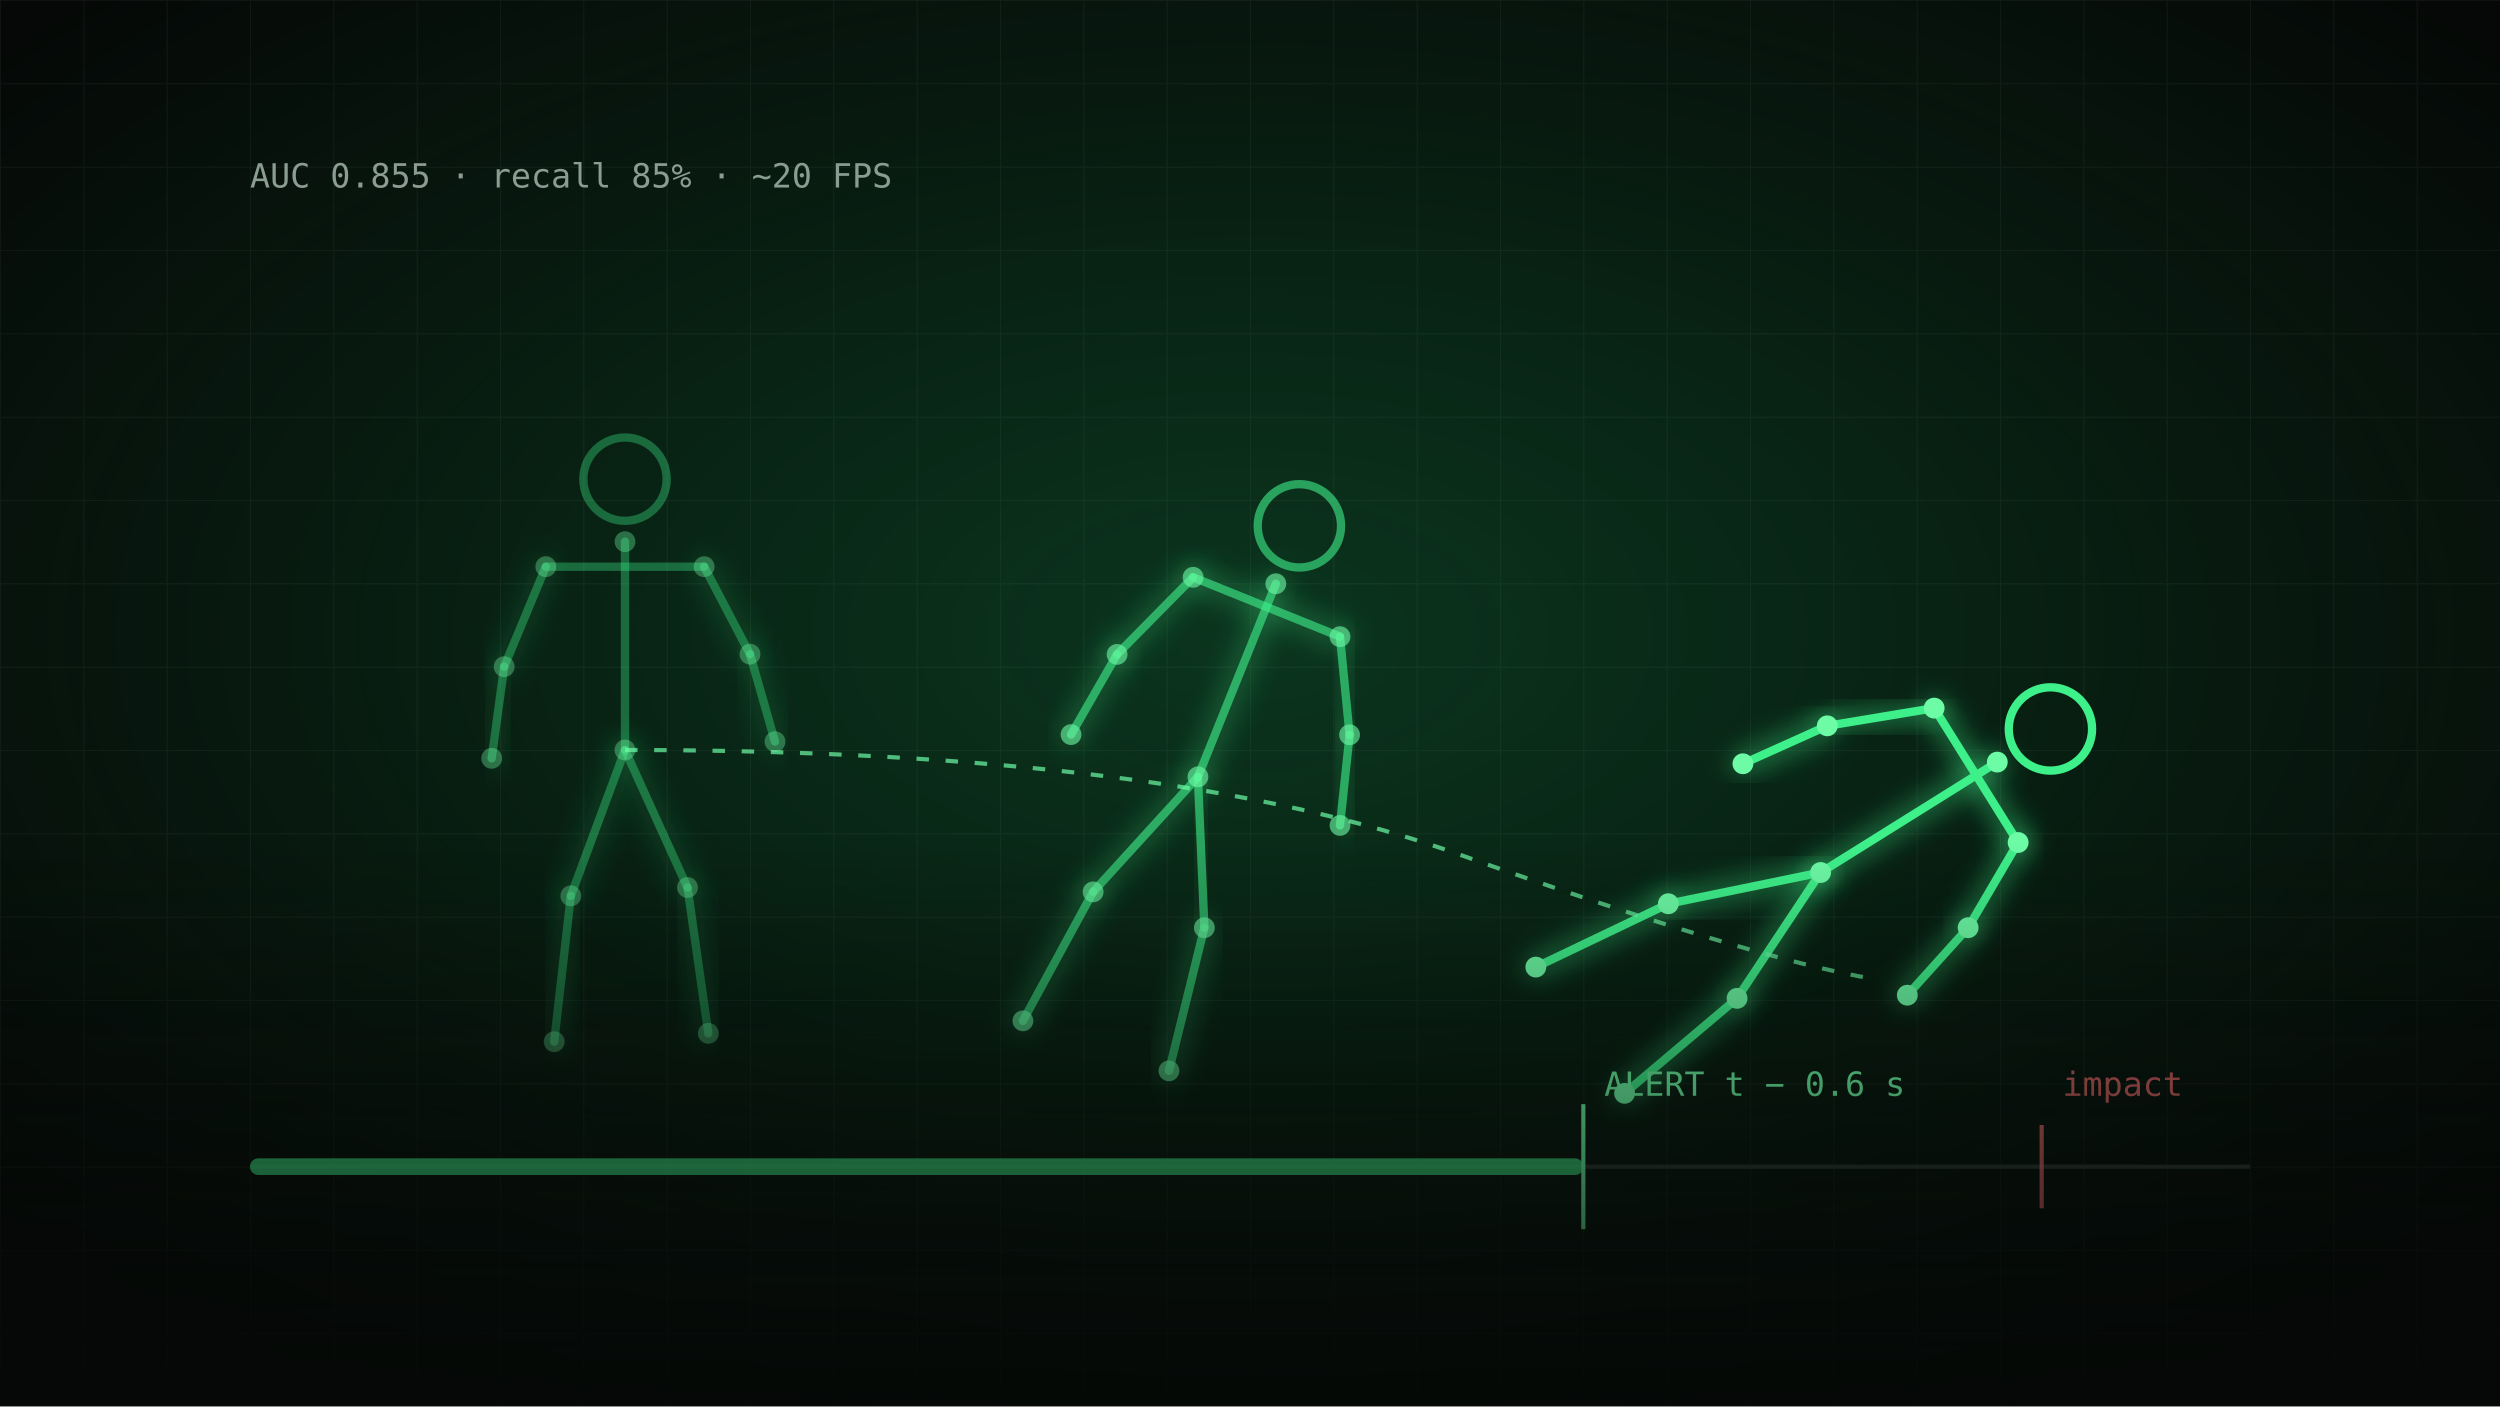
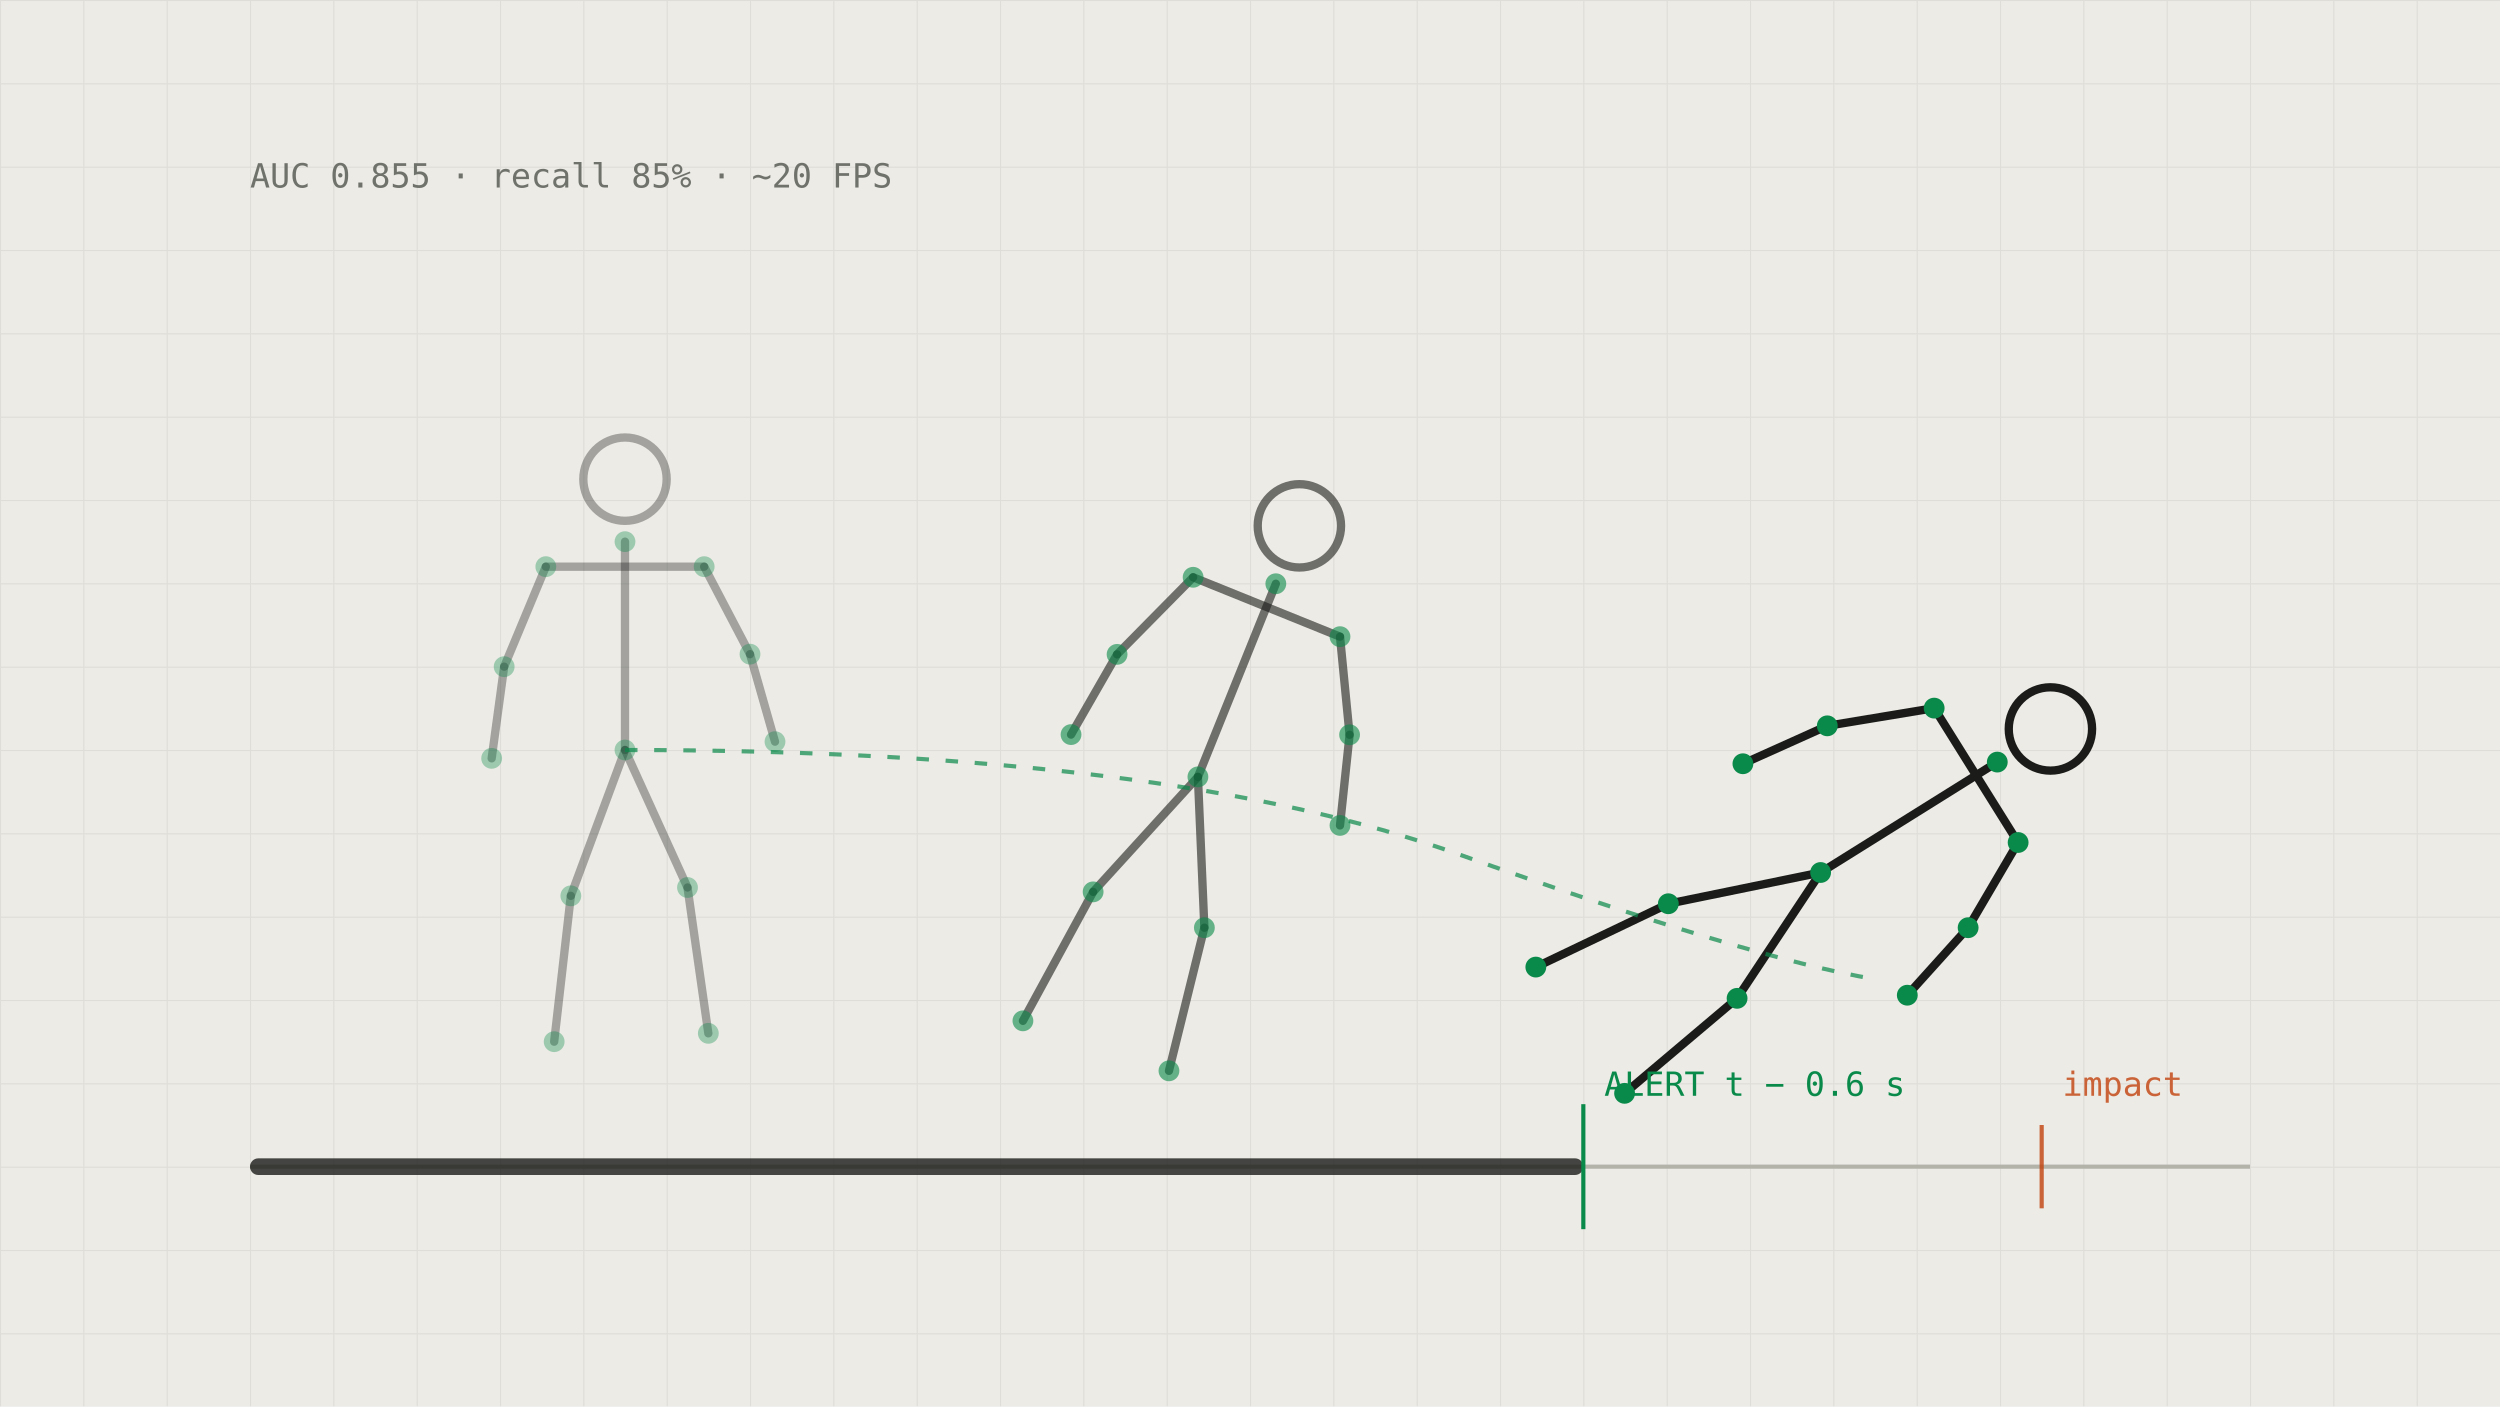
<svg xmlns="http://www.w3.org/2000/svg" viewBox="0 0 1200 675" width="1200" height="675">
  <defs>
    <radialGradient id="glow" cx="50%" cy="45%" r="65%">
-       <stop offset="0" stop-color="#1fd672" stop-opacity="0.22" />
-       <stop offset="1" stop-color="#1fd672" stop-opacity="0" />
+       <stop offset="0" stop-color="#0a8a4a" stop-opacity="0.22" />
+       <stop offset="1" stop-color="#0a8a4a" stop-opacity="0" />
    </radialGradient>
    <pattern id="grid" width="40" height="40" patternUnits="userSpaceOnUse">
-       <path d="M40 0H0V40" fill="none" stroke="#ffffff" stroke-opacity="0.045" stroke-width="1" />
+       <path d="M40 0H0V40" fill="none" stroke="#000000" stroke-opacity="0.06" stroke-width="1" />
    </pattern>
    <filter id="blur" x="-50%" y="-50%" width="200%" height="200%">
      <feGaussianBlur stdDeviation="6" />
    </filter>
    <linearGradient id="fade" x1="0" y1="0" x2="0" y2="1">
-       <stop offset="0.6" stop-color="#050806" stop-opacity="0" />
-       <stop offset="1" stop-color="#050806" stop-opacity="0.9" />
+       <stop offset="0.6" stop-color="#ecebe5" stop-opacity="0" />
+       <stop offset="1" stop-color="#ecebe5" stop-opacity="0.9" />
    </linearGradient>
  </defs>
-   <rect width="1200" height="675" fill="#050806" />
+   <rect width="1200" height="675" fill="#ecebe5" />
  <rect width="1200" height="675" fill="url(#grid)" />
-   <rect width="1200" height="675" fill="url(#glow)" />
-   <path d="M300.0 260.0 L300.0 360.0" fill="none" stroke="#3ef08a" stroke-width="12" stroke-opacity="0.122" filter="url(#blur)" stroke-linecap="round" stroke-linejoin="round" />
-   <path d="M300.0 260.0 L300.0 360.0" fill="none" stroke="#3ef08a" stroke-width="4" stroke-opacity="0.35" stroke-linecap="round" stroke-linejoin="round" />
-   <path d="M262.0 272.0 L338.0 272.0" fill="none" stroke="#3ef08a" stroke-width="12" stroke-opacity="0.122" filter="url(#blur)" stroke-linecap="round" stroke-linejoin="round" />
-   <path d="M262.0 272.0 L338.0 272.0" fill="none" stroke="#3ef08a" stroke-width="4" stroke-opacity="0.35" stroke-linecap="round" stroke-linejoin="round" />
-   <path d="M262.0 272.0 L242.0 320.0" fill="none" stroke="#3ef08a" stroke-width="12" stroke-opacity="0.122" filter="url(#blur)" stroke-linecap="round" stroke-linejoin="round" />
-   <path d="M262.0 272.0 L242.0 320.0" fill="none" stroke="#3ef08a" stroke-width="4" stroke-opacity="0.35" stroke-linecap="round" stroke-linejoin="round" />
-   <path d="M242.0 320.0 L236.0 364.0" fill="none" stroke="#3ef08a" stroke-width="12" stroke-opacity="0.122" filter="url(#blur)" stroke-linecap="round" stroke-linejoin="round" />
-   <path d="M242.0 320.0 L236.0 364.0" fill="none" stroke="#3ef08a" stroke-width="4" stroke-opacity="0.35" stroke-linecap="round" stroke-linejoin="round" />
-   <path d="M338.0 272.0 L360.0 314.0" fill="none" stroke="#3ef08a" stroke-width="12" stroke-opacity="0.122" filter="url(#blur)" stroke-linecap="round" stroke-linejoin="round" />
-   <path d="M338.0 272.0 L360.0 314.0" fill="none" stroke="#3ef08a" stroke-width="4" stroke-opacity="0.35" stroke-linecap="round" stroke-linejoin="round" />
-   <path d="M360.0 314.0 L372.0 356.0" fill="none" stroke="#3ef08a" stroke-width="12" stroke-opacity="0.122" filter="url(#blur)" stroke-linecap="round" stroke-linejoin="round" />
-   <path d="M360.0 314.0 L372.0 356.0" fill="none" stroke="#3ef08a" stroke-width="4" stroke-opacity="0.35" stroke-linecap="round" stroke-linejoin="round" />
-   <path d="M300.0 360.0 L274.0 430.0" fill="none" stroke="#3ef08a" stroke-width="12" stroke-opacity="0.122" filter="url(#blur)" stroke-linecap="round" stroke-linejoin="round" />
-   <path d="M300.0 360.0 L274.0 430.0" fill="none" stroke="#3ef08a" stroke-width="4" stroke-opacity="0.35" stroke-linecap="round" stroke-linejoin="round" />
-   <path d="M274.0 430.0 L266.0 500.0" fill="none" stroke="#3ef08a" stroke-width="12" stroke-opacity="0.122" filter="url(#blur)" stroke-linecap="round" stroke-linejoin="round" />
-   <path d="M274.0 430.0 L266.0 500.0" fill="none" stroke="#3ef08a" stroke-width="4" stroke-opacity="0.35" stroke-linecap="round" stroke-linejoin="round" />
-   <path d="M300.0 360.0 L330.0 426.0" fill="none" stroke="#3ef08a" stroke-width="12" stroke-opacity="0.122" filter="url(#blur)" stroke-linecap="round" stroke-linejoin="round" />
-   <path d="M300.0 360.0 L330.0 426.0" fill="none" stroke="#3ef08a" stroke-width="4" stroke-opacity="0.35" stroke-linecap="round" stroke-linejoin="round" />
-   <path d="M330.0 426.0 L340.0 496.0" fill="none" stroke="#3ef08a" stroke-width="12" stroke-opacity="0.122" filter="url(#blur)" stroke-linecap="round" stroke-linejoin="round" />
-   <path d="M330.0 426.0 L340.0 496.0" fill="none" stroke="#3ef08a" stroke-width="4" stroke-opacity="0.35" stroke-linecap="round" stroke-linejoin="round" />
-   <circle cx="300.0" cy="230.0" r="20" fill="none" stroke="#3ef08a" stroke-width="4" stroke-opacity="0.35" />
-   <circle cx="300.0" cy="260.0" r="5" fill="#6dfba6" fill-opacity="0.35" />
-   <circle cx="300.0" cy="360.0" r="5" fill="#6dfba6" fill-opacity="0.35" />
-   <circle cx="262.0" cy="272.0" r="5" fill="#6dfba6" fill-opacity="0.35" />
-   <circle cx="338.0" cy="272.0" r="5" fill="#6dfba6" fill-opacity="0.35" />
-   <circle cx="242.0" cy="320.0" r="5" fill="#6dfba6" fill-opacity="0.35" />
-   <circle cx="360.0" cy="314.0" r="5" fill="#6dfba6" fill-opacity="0.35" />
-   <circle cx="236.0" cy="364.0" r="5" fill="#6dfba6" fill-opacity="0.35" />
-   <circle cx="372.0" cy="356.0" r="5" fill="#6dfba6" fill-opacity="0.35" />
-   <circle cx="274.0" cy="430.0" r="5" fill="#6dfba6" fill-opacity="0.35" />
-   <circle cx="330.0" cy="426.0" r="5" fill="#6dfba6" fill-opacity="0.35" />
-   <circle cx="266.0" cy="500.0" r="5" fill="#6dfba6" fill-opacity="0.35" />
-   <circle cx="340.0" cy="496.0" r="5" fill="#6dfba6" fill-opacity="0.35" />
-   <path d="M612.4 280.2 L575.0 372.9" fill="none" stroke="#3ef08a" stroke-width="12" stroke-opacity="0.21" filter="url(#blur)" stroke-linecap="round" stroke-linejoin="round" />
-   <path d="M612.4 280.2 L575.0 372.9" fill="none" stroke="#3ef08a" stroke-width="4" stroke-opacity="0.6" stroke-linecap="round" stroke-linejoin="round" />
-   <path d="M572.7 277.1 L643.2 305.6" fill="none" stroke="#3ef08a" stroke-width="12" stroke-opacity="0.21" filter="url(#blur)" stroke-linecap="round" stroke-linejoin="round" />
-   <path d="M572.7 277.1 L643.2 305.6" fill="none" stroke="#3ef08a" stroke-width="4" stroke-opacity="0.6" stroke-linecap="round" stroke-linejoin="round" />
-   <path d="M572.7 277.1 L536.2 314.1" fill="none" stroke="#3ef08a" stroke-width="12" stroke-opacity="0.21" filter="url(#blur)" stroke-linecap="round" stroke-linejoin="round" />
-   <path d="M572.7 277.1 L536.2 314.1" fill="none" stroke="#3ef08a" stroke-width="4" stroke-opacity="0.6" stroke-linecap="round" stroke-linejoin="round" />
-   <path d="M536.2 314.1 L514.1 352.6" fill="none" stroke="#3ef08a" stroke-width="12" stroke-opacity="0.21" filter="url(#blur)" stroke-linecap="round" stroke-linejoin="round" />
-   <path d="M536.2 314.1 L514.1 352.6" fill="none" stroke="#3ef08a" stroke-width="4" stroke-opacity="0.6" stroke-linecap="round" stroke-linejoin="round" />
-   <path d="M643.2 305.6 L647.8 352.7" fill="none" stroke="#3ef08a" stroke-width="12" stroke-opacity="0.21" filter="url(#blur)" stroke-linecap="round" stroke-linejoin="round" />
-   <path d="M643.2 305.6 L647.8 352.7" fill="none" stroke="#3ef08a" stroke-width="4" stroke-opacity="0.6" stroke-linecap="round" stroke-linejoin="round" />
-   <path d="M647.8 352.7 L643.2 396.2" fill="none" stroke="#3ef08a" stroke-width="12" stroke-opacity="0.21" filter="url(#blur)" stroke-linecap="round" stroke-linejoin="round" />
-   <path d="M647.8 352.7 L643.2 396.2" fill="none" stroke="#3ef08a" stroke-width="4" stroke-opacity="0.6" stroke-linecap="round" stroke-linejoin="round" />
-   <path d="M575.0 372.9 L524.7 428.1" fill="none" stroke="#3ef08a" stroke-width="12" stroke-opacity="0.21" filter="url(#blur)" stroke-linecap="round" stroke-linejoin="round" />
-   <path d="M575.0 372.9 L524.7 428.1" fill="none" stroke="#3ef08a" stroke-width="4" stroke-opacity="0.6" stroke-linecap="round" stroke-linejoin="round" />
-   <path d="M524.7 428.1 L491.0 490.0" fill="none" stroke="#3ef08a" stroke-width="12" stroke-opacity="0.21" filter="url(#blur)" stroke-linecap="round" stroke-linejoin="round" />
-   <path d="M524.7 428.1 L491.0 490.0" fill="none" stroke="#3ef08a" stroke-width="4" stroke-opacity="0.6" stroke-linecap="round" stroke-linejoin="round" />
-   <path d="M575.0 372.9 L578.1 445.3" fill="none" stroke="#3ef08a" stroke-width="12" stroke-opacity="0.21" filter="url(#blur)" stroke-linecap="round" stroke-linejoin="round" />
-   <path d="M575.0 372.9 L578.1 445.3" fill="none" stroke="#3ef08a" stroke-width="4" stroke-opacity="0.6" stroke-linecap="round" stroke-linejoin="round" />
-   <path d="M578.1 445.3 L561.1 514.0" fill="none" stroke="#3ef08a" stroke-width="12" stroke-opacity="0.21" filter="url(#blur)" stroke-linecap="round" stroke-linejoin="round" />
-   <path d="M578.1 445.3 L561.1 514.0" fill="none" stroke="#3ef08a" stroke-width="4" stroke-opacity="0.6" stroke-linecap="round" stroke-linejoin="round" />
-   <circle cx="623.7" cy="252.4" r="20" fill="none" stroke="#3ef08a" stroke-width="4" stroke-opacity="0.6" />
-   <circle cx="612.4" cy="280.2" r="5" fill="#6dfba6" fill-opacity="0.6" />
-   <circle cx="575.0" cy="372.9" r="5" fill="#6dfba6" fill-opacity="0.6" />
-   <circle cx="572.7" cy="277.1" r="5" fill="#6dfba6" fill-opacity="0.6" />
-   <circle cx="643.2" cy="305.6" r="5" fill="#6dfba6" fill-opacity="0.6" />
-   <circle cx="536.2" cy="314.1" r="5" fill="#6dfba6" fill-opacity="0.6" />
-   <circle cx="647.8" cy="352.7" r="5" fill="#6dfba6" fill-opacity="0.6" />
-   <circle cx="514.1" cy="352.6" r="5" fill="#6dfba6" fill-opacity="0.6" />
-   <circle cx="643.2" cy="396.2" r="5" fill="#6dfba6" fill-opacity="0.6" />
-   <circle cx="524.7" cy="428.1" r="5" fill="#6dfba6" fill-opacity="0.6" />
-   <circle cx="578.1" cy="445.3" r="5" fill="#6dfba6" fill-opacity="0.6" />
-   <circle cx="491.0" cy="490.0" r="5" fill="#6dfba6" fill-opacity="0.6" />
-   <circle cx="561.1" cy="514.0" r="5" fill="#6dfba6" fill-opacity="0.6" />
-   <path d="M958.7 365.8 L873.9 418.8" fill="none" stroke="#3ef08a" stroke-width="12" stroke-opacity="0.35" filter="url(#blur)" stroke-linecap="round" stroke-linejoin="round" />
-   <path d="M958.7 365.8 L873.9 418.8" fill="none" stroke="#3ef08a" stroke-width="4" stroke-opacity="1.0" stroke-linecap="round" stroke-linejoin="round" />
-   <path d="M928.4 339.9 L968.7 404.4" fill="none" stroke="#3ef08a" stroke-width="12" stroke-opacity="0.35" filter="url(#blur)" stroke-linecap="round" stroke-linejoin="round" />
-   <path d="M928.4 339.9 L968.7 404.4" fill="none" stroke="#3ef08a" stroke-width="4" stroke-opacity="1.0" stroke-linecap="round" stroke-linejoin="round" />
-   <path d="M928.4 339.9 L877.1 348.4" fill="none" stroke="#3ef08a" stroke-width="12" stroke-opacity="0.35" filter="url(#blur)" stroke-linecap="round" stroke-linejoin="round" />
-   <path d="M928.4 339.9 L877.1 348.4" fill="none" stroke="#3ef08a" stroke-width="4" stroke-opacity="1.0" stroke-linecap="round" stroke-linejoin="round" />
-   <path d="M877.1 348.4 L836.6 366.6" fill="none" stroke="#3ef08a" stroke-width="12" stroke-opacity="0.35" filter="url(#blur)" stroke-linecap="round" stroke-linejoin="round" />
-   <path d="M877.1 348.4 L836.6 366.6" fill="none" stroke="#3ef08a" stroke-width="4" stroke-opacity="1.0" stroke-linecap="round" stroke-linejoin="round" />
-   <path d="M968.7 404.4 L944.7 445.3" fill="none" stroke="#3ef08a" stroke-width="12" stroke-opacity="0.35" filter="url(#blur)" stroke-linecap="round" stroke-linejoin="round" />
-   <path d="M968.7 404.4 L944.7 445.3" fill="none" stroke="#3ef08a" stroke-width="4" stroke-opacity="1.0" stroke-linecap="round" stroke-linejoin="round" />
-   <path d="M944.7 445.3 L915.5 477.7" fill="none" stroke="#3ef08a" stroke-width="12" stroke-opacity="0.35" filter="url(#blur)" stroke-linecap="round" stroke-linejoin="round" />
-   <path d="M944.7 445.3 L915.5 477.7" fill="none" stroke="#3ef08a" stroke-width="4" stroke-opacity="1.0" stroke-linecap="round" stroke-linejoin="round" />
-   <path d="M873.9 418.8 L800.8 433.8" fill="none" stroke="#3ef08a" stroke-width="12" stroke-opacity="0.35" filter="url(#blur)" stroke-linecap="round" stroke-linejoin="round" />
-   <path d="M873.9 418.8 L800.8 433.8" fill="none" stroke="#3ef08a" stroke-width="4" stroke-opacity="1.0" stroke-linecap="round" stroke-linejoin="round" />
-   <path d="M800.8 433.8 L737.2 464.2" fill="none" stroke="#3ef08a" stroke-width="12" stroke-opacity="0.35" filter="url(#blur)" stroke-linecap="round" stroke-linejoin="round" />
-   <path d="M800.8 433.8 L737.2 464.2" fill="none" stroke="#3ef08a" stroke-width="4" stroke-opacity="1.0" stroke-linecap="round" stroke-linejoin="round" />
-   <path d="M873.9 418.8 L833.8 479.2" fill="none" stroke="#3ef08a" stroke-width="12" stroke-opacity="0.35" filter="url(#blur)" stroke-linecap="round" stroke-linejoin="round" />
-   <path d="M873.9 418.8 L833.8 479.2" fill="none" stroke="#3ef08a" stroke-width="4" stroke-opacity="1.0" stroke-linecap="round" stroke-linejoin="round" />
-   <path d="M833.8 479.2 L779.8 524.8" fill="none" stroke="#3ef08a" stroke-width="12" stroke-opacity="0.35" filter="url(#blur)" stroke-linecap="round" stroke-linejoin="round" />
-   <path d="M833.8 479.2 L779.8 524.8" fill="none" stroke="#3ef08a" stroke-width="4" stroke-opacity="1.0" stroke-linecap="round" stroke-linejoin="round" />
-   <circle cx="984.2" cy="349.9" r="20" fill="none" stroke="#3ef08a" stroke-width="4" stroke-opacity="1.0" />
-   <circle cx="958.7" cy="365.8" r="5" fill="#6dfba6" fill-opacity="1.0" />
-   <circle cx="873.9" cy="418.8" r="5" fill="#6dfba6" fill-opacity="1.0" />
-   <circle cx="928.4" cy="339.9" r="5" fill="#6dfba6" fill-opacity="1.0" />
-   <circle cx="968.7" cy="404.4" r="5" fill="#6dfba6" fill-opacity="1.0" />
-   <circle cx="877.1" cy="348.4" r="5" fill="#6dfba6" fill-opacity="1.0" />
-   <circle cx="944.7" cy="445.3" r="5" fill="#6dfba6" fill-opacity="1.0" />
-   <circle cx="836.6" cy="366.6" r="5" fill="#6dfba6" fill-opacity="1.0" />
-   <circle cx="915.5" cy="477.7" r="5" fill="#6dfba6" fill-opacity="1.0" />
-   <circle cx="800.8" cy="433.8" r="5" fill="#6dfba6" fill-opacity="1.0" />
-   <circle cx="833.8" cy="479.2" r="5" fill="#6dfba6" fill-opacity="1.0" />
-   <circle cx="737.2" cy="464.2" r="5" fill="#6dfba6" fill-opacity="1.0" />
-   <circle cx="779.8" cy="524.8" r="5" fill="#6dfba6" fill-opacity="1.0" />
-   <path d="M300 360 Q 560 360 700 410 T 900 470" fill="none" stroke="#6dfba6" stroke-width="2" stroke-dasharray="6 8" stroke-opacity="0.7" />
-   <line x1="120" y1="560" x2="1080" y2="560" stroke="#2a3a31" stroke-width="2" />
-   <rect x="120" y="556" width="640" height="8" rx="4" fill="#3ef08a" fill-opacity="0.8" />
-   <line x1="760" y1="530" x2="760" y2="590" stroke="#6dfba6" stroke-width="2" />
-   <text x="770" y="526" font-family="ui-monospace, 'SF Mono', Menlo, monospace" font-size="16" fill="#6dfba6">ALERT  t − 0.6 s</text>
-   <line x1="980" y1="540" x2="980" y2="580" stroke="#f87171" stroke-width="2" stroke-opacity="0.8" />
-   <text x="990" y="526" font-family="ui-monospace, 'SF Mono', Menlo, monospace" font-size="16" fill="#f87171" fill-opacity="0.8">impact</text>
-   <text x="120" y="90" font-family="ui-monospace, 'SF Mono', Menlo, monospace" font-size="16" fill="#8b9c92">AUC 0.855 · recall 85% · ~20 FPS</text>
-   <rect width="1200" height="675" fill="url(#fade)" />
+   <path d="M300.0 260.0 L300.0 360.0" fill="none" stroke="#1b1c1a" stroke-width="4" stroke-opacity="0.35" stroke-linecap="round" stroke-linejoin="round" />
+   <path d="M262.0 272.0 L338.0 272.0" fill="none" stroke="#1b1c1a" stroke-width="4" stroke-opacity="0.35" stroke-linecap="round" stroke-linejoin="round" />
+   <path d="M262.0 272.0 L242.0 320.0" fill="none" stroke="#1b1c1a" stroke-width="4" stroke-opacity="0.35" stroke-linecap="round" stroke-linejoin="round" />
+   <path d="M242.0 320.0 L236.0 364.0" fill="none" stroke="#1b1c1a" stroke-width="4" stroke-opacity="0.35" stroke-linecap="round" stroke-linejoin="round" />
+   <path d="M338.0 272.0 L360.0 314.0" fill="none" stroke="#1b1c1a" stroke-width="4" stroke-opacity="0.35" stroke-linecap="round" stroke-linejoin="round" />
+   <path d="M360.0 314.0 L372.0 356.0" fill="none" stroke="#1b1c1a" stroke-width="4" stroke-opacity="0.35" stroke-linecap="round" stroke-linejoin="round" />
+   <path d="M300.0 360.0 L274.0 430.0" fill="none" stroke="#1b1c1a" stroke-width="4" stroke-opacity="0.35" stroke-linecap="round" stroke-linejoin="round" />
+   <path d="M274.0 430.0 L266.0 500.0" fill="none" stroke="#1b1c1a" stroke-width="4" stroke-opacity="0.35" stroke-linecap="round" stroke-linejoin="round" />
+   <path d="M300.0 360.0 L330.0 426.0" fill="none" stroke="#1b1c1a" stroke-width="4" stroke-opacity="0.35" stroke-linecap="round" stroke-linejoin="round" />
+   <path d="M330.0 426.0 L340.0 496.0" fill="none" stroke="#1b1c1a" stroke-width="4" stroke-opacity="0.35" stroke-linecap="round" stroke-linejoin="round" />
+   <circle cx="300.0" cy="230.0" r="20" fill="none" stroke="#1b1c1a" stroke-width="4" stroke-opacity="0.35" />
+   <circle cx="300.0" cy="260.0" r="5" fill="#0a8a4a" fill-opacity="0.35" />
+   <circle cx="300.0" cy="360.0" r="5" fill="#0a8a4a" fill-opacity="0.35" />
+   <circle cx="262.0" cy="272.0" r="5" fill="#0a8a4a" fill-opacity="0.35" />
+   <circle cx="338.0" cy="272.0" r="5" fill="#0a8a4a" fill-opacity="0.35" />
+   <circle cx="242.0" cy="320.0" r="5" fill="#0a8a4a" fill-opacity="0.35" />
+   <circle cx="360.0" cy="314.0" r="5" fill="#0a8a4a" fill-opacity="0.35" />
+   <circle cx="236.0" cy="364.0" r="5" fill="#0a8a4a" fill-opacity="0.35" />
+   <circle cx="372.0" cy="356.0" r="5" fill="#0a8a4a" fill-opacity="0.35" />
+   <circle cx="274.0" cy="430.0" r="5" fill="#0a8a4a" fill-opacity="0.35" />
+   <circle cx="330.0" cy="426.0" r="5" fill="#0a8a4a" fill-opacity="0.35" />
+   <circle cx="266.0" cy="500.0" r="5" fill="#0a8a4a" fill-opacity="0.35" />
+   <circle cx="340.0" cy="496.0" r="5" fill="#0a8a4a" fill-opacity="0.35" />
+   <path d="M612.4 280.2 L575.0 372.9" fill="none" stroke="#1b1c1a" stroke-width="4" stroke-opacity="0.6" stroke-linecap="round" stroke-linejoin="round" />
+   <path d="M572.7 277.1 L643.2 305.6" fill="none" stroke="#1b1c1a" stroke-width="4" stroke-opacity="0.6" stroke-linecap="round" stroke-linejoin="round" />
+   <path d="M572.7 277.1 L536.2 314.1" fill="none" stroke="#1b1c1a" stroke-width="4" stroke-opacity="0.6" stroke-linecap="round" stroke-linejoin="round" />
+   <path d="M536.2 314.1 L514.1 352.6" fill="none" stroke="#1b1c1a" stroke-width="4" stroke-opacity="0.6" stroke-linecap="round" stroke-linejoin="round" />
+   <path d="M643.2 305.6 L647.8 352.7" fill="none" stroke="#1b1c1a" stroke-width="4" stroke-opacity="0.6" stroke-linecap="round" stroke-linejoin="round" />
+   <path d="M647.8 352.7 L643.2 396.2" fill="none" stroke="#1b1c1a" stroke-width="4" stroke-opacity="0.6" stroke-linecap="round" stroke-linejoin="round" />
+   <path d="M575.0 372.9 L524.7 428.1" fill="none" stroke="#1b1c1a" stroke-width="4" stroke-opacity="0.6" stroke-linecap="round" stroke-linejoin="round" />
+   <path d="M524.7 428.1 L491.0 490.0" fill="none" stroke="#1b1c1a" stroke-width="4" stroke-opacity="0.6" stroke-linecap="round" stroke-linejoin="round" />
+   <path d="M575.0 372.9 L578.1 445.3" fill="none" stroke="#1b1c1a" stroke-width="4" stroke-opacity="0.6" stroke-linecap="round" stroke-linejoin="round" />
+   <path d="M578.1 445.3 L561.1 514.0" fill="none" stroke="#1b1c1a" stroke-width="4" stroke-opacity="0.6" stroke-linecap="round" stroke-linejoin="round" />
+   <circle cx="623.7" cy="252.4" r="20" fill="none" stroke="#1b1c1a" stroke-width="4" stroke-opacity="0.6" />
+   <circle cx="612.4" cy="280.2" r="5" fill="#0a8a4a" fill-opacity="0.6" />
+   <circle cx="575.0" cy="372.9" r="5" fill="#0a8a4a" fill-opacity="0.6" />
+   <circle cx="572.7" cy="277.1" r="5" fill="#0a8a4a" fill-opacity="0.6" />
+   <circle cx="643.2" cy="305.6" r="5" fill="#0a8a4a" fill-opacity="0.6" />
+   <circle cx="536.2" cy="314.1" r="5" fill="#0a8a4a" fill-opacity="0.6" />
+   <circle cx="647.8" cy="352.7" r="5" fill="#0a8a4a" fill-opacity="0.6" />
+   <circle cx="514.1" cy="352.6" r="5" fill="#0a8a4a" fill-opacity="0.6" />
+   <circle cx="643.2" cy="396.2" r="5" fill="#0a8a4a" fill-opacity="0.6" />
+   <circle cx="524.7" cy="428.1" r="5" fill="#0a8a4a" fill-opacity="0.6" />
+   <circle cx="578.1" cy="445.3" r="5" fill="#0a8a4a" fill-opacity="0.6" />
+   <circle cx="491.0" cy="490.0" r="5" fill="#0a8a4a" fill-opacity="0.6" />
+   <circle cx="561.1" cy="514.0" r="5" fill="#0a8a4a" fill-opacity="0.6" />
+   <path d="M958.7 365.8 L873.9 418.8" fill="none" stroke="#1b1c1a" stroke-width="4" stroke-opacity="1.0" stroke-linecap="round" stroke-linejoin="round" />
+   <path d="M928.4 339.9 L968.7 404.4" fill="none" stroke="#1b1c1a" stroke-width="4" stroke-opacity="1.0" stroke-linecap="round" stroke-linejoin="round" />
+   <path d="M928.4 339.9 L877.1 348.4" fill="none" stroke="#1b1c1a" stroke-width="4" stroke-opacity="1.0" stroke-linecap="round" stroke-linejoin="round" />
+   <path d="M877.1 348.4 L836.6 366.6" fill="none" stroke="#1b1c1a" stroke-width="4" stroke-opacity="1.0" stroke-linecap="round" stroke-linejoin="round" />
+   <path d="M968.7 404.4 L944.7 445.3" fill="none" stroke="#1b1c1a" stroke-width="4" stroke-opacity="1.0" stroke-linecap="round" stroke-linejoin="round" />
+   <path d="M944.7 445.3 L915.5 477.7" fill="none" stroke="#1b1c1a" stroke-width="4" stroke-opacity="1.0" stroke-linecap="round" stroke-linejoin="round" />
+   <path d="M873.9 418.8 L800.8 433.8" fill="none" stroke="#1b1c1a" stroke-width="4" stroke-opacity="1.0" stroke-linecap="round" stroke-linejoin="round" />
+   <path d="M800.8 433.8 L737.2 464.2" fill="none" stroke="#1b1c1a" stroke-width="4" stroke-opacity="1.0" stroke-linecap="round" stroke-linejoin="round" />
+   <path d="M873.9 418.8 L833.8 479.2" fill="none" stroke="#1b1c1a" stroke-width="4" stroke-opacity="1.0" stroke-linecap="round" stroke-linejoin="round" />
+   <path d="M833.8 479.2 L779.8 524.8" fill="none" stroke="#1b1c1a" stroke-width="4" stroke-opacity="1.0" stroke-linecap="round" stroke-linejoin="round" />
+   <circle cx="984.2" cy="349.9" r="20" fill="none" stroke="#1b1c1a" stroke-width="4" stroke-opacity="1.0" />
+   <circle cx="958.7" cy="365.8" r="5" fill="#0a8a4a" fill-opacity="1.0" />
+   <circle cx="873.9" cy="418.8" r="5" fill="#0a8a4a" fill-opacity="1.0" />
+   <circle cx="928.4" cy="339.9" r="5" fill="#0a8a4a" fill-opacity="1.0" />
+   <circle cx="968.7" cy="404.4" r="5" fill="#0a8a4a" fill-opacity="1.0" />
+   <circle cx="877.1" cy="348.4" r="5" fill="#0a8a4a" fill-opacity="1.0" />
+   <circle cx="944.7" cy="445.3" r="5" fill="#0a8a4a" fill-opacity="1.0" />
+   <circle cx="836.6" cy="366.6" r="5" fill="#0a8a4a" fill-opacity="1.0" />
+   <circle cx="915.5" cy="477.7" r="5" fill="#0a8a4a" fill-opacity="1.0" />
+   <circle cx="800.8" cy="433.8" r="5" fill="#0a8a4a" fill-opacity="1.0" />
+   <circle cx="833.8" cy="479.2" r="5" fill="#0a8a4a" fill-opacity="1.0" />
+   <circle cx="737.2" cy="464.2" r="5" fill="#0a8a4a" fill-opacity="1.0" />
+   <circle cx="779.8" cy="524.8" r="5" fill="#0a8a4a" fill-opacity="1.0" />
+   <path d="M300 360 Q 560 360 700 410 T 900 470" fill="none" stroke="#0a8a4a" stroke-width="2" stroke-dasharray="6 8" stroke-opacity="0.7" />
+   <line x1="120" y1="560" x2="1080" y2="560" stroke="#b4b3aa" stroke-width="2" />
+   <rect x="120" y="556" width="640" height="8" rx="4" fill="#1b1c1a" fill-opacity="0.8" />
+   <line x1="760" y1="530" x2="760" y2="590" stroke="#0a8a4a" stroke-width="2" />
+   <text x="770" y="526" font-family="ui-monospace, 'SF Mono', Menlo, monospace" font-size="16" fill="#0a8a4a">ALERT  t − 0.6 s</text>
+   <line x1="980" y1="540" x2="980" y2="580" stroke="#c2410c" stroke-width="2" stroke-opacity="0.8" />
+   <text x="990" y="526" font-family="ui-monospace, 'SF Mono', Menlo, monospace" font-size="16" fill="#c2410c" fill-opacity="0.8">impact</text>
+   <text x="120" y="90" font-family="ui-monospace, 'SF Mono', Menlo, monospace" font-size="16" fill="#6f716b">AUC 0.855 · recall 85% · ~20 FPS</text>
</svg>
